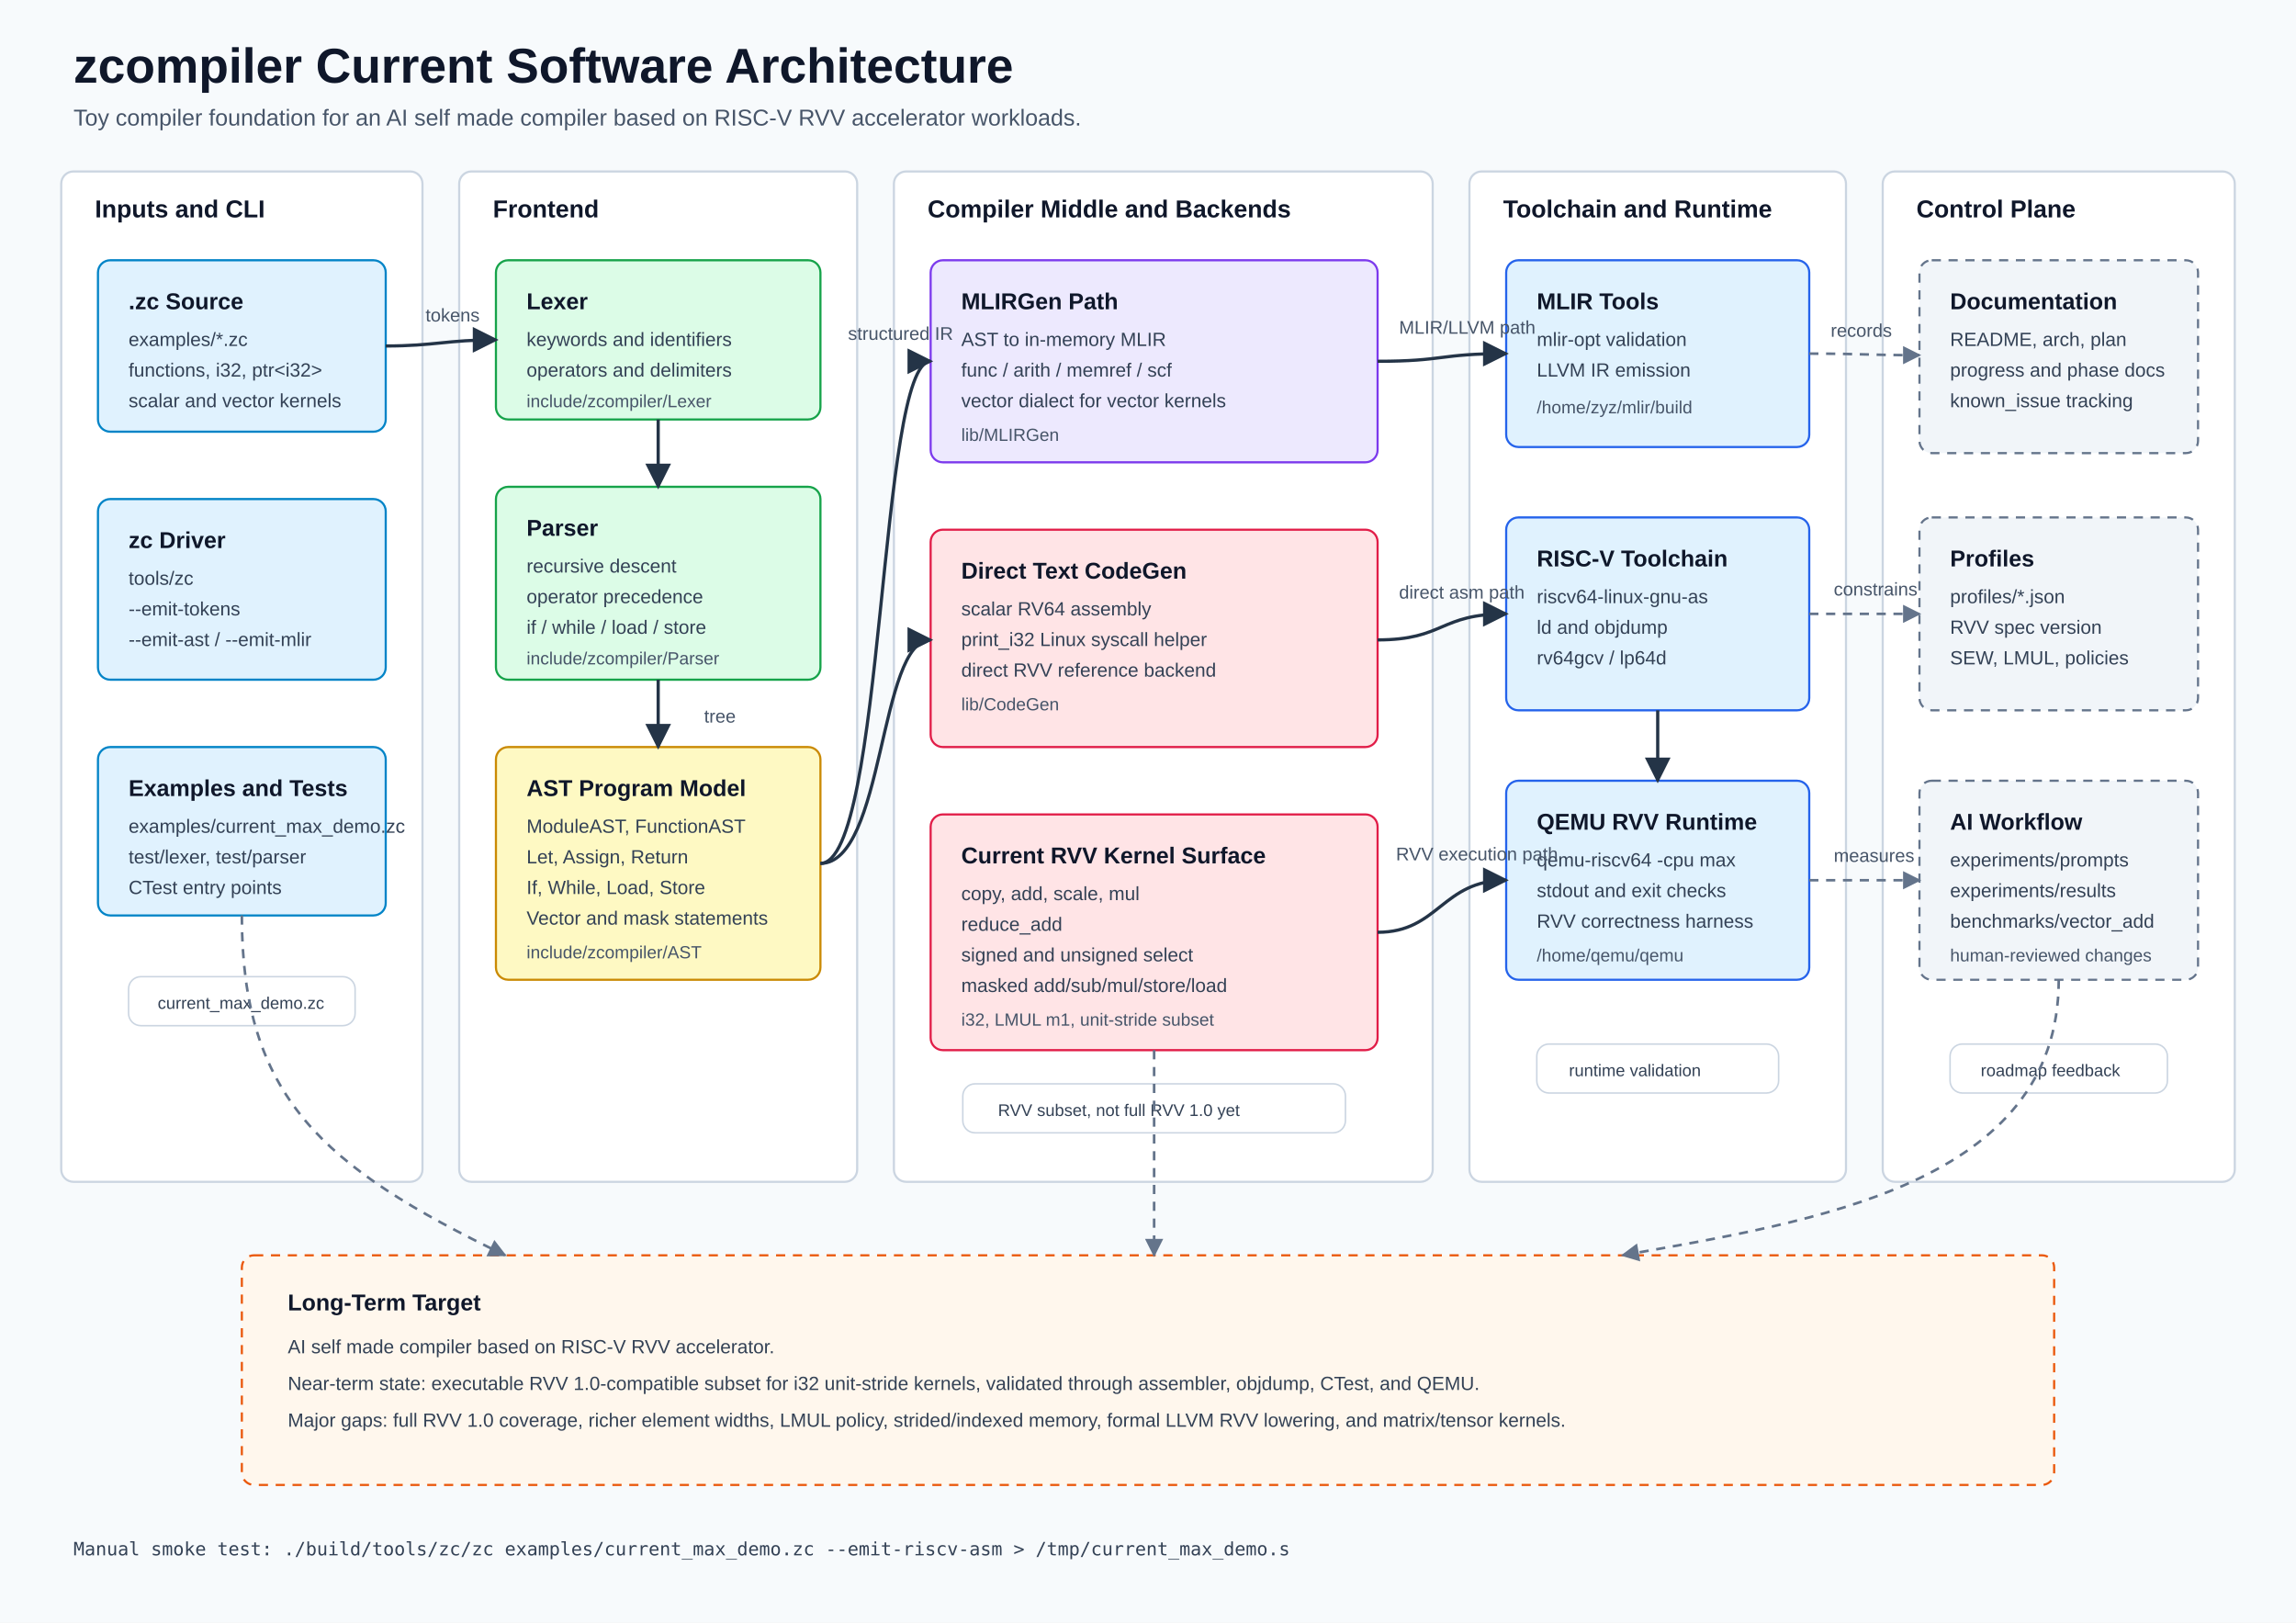
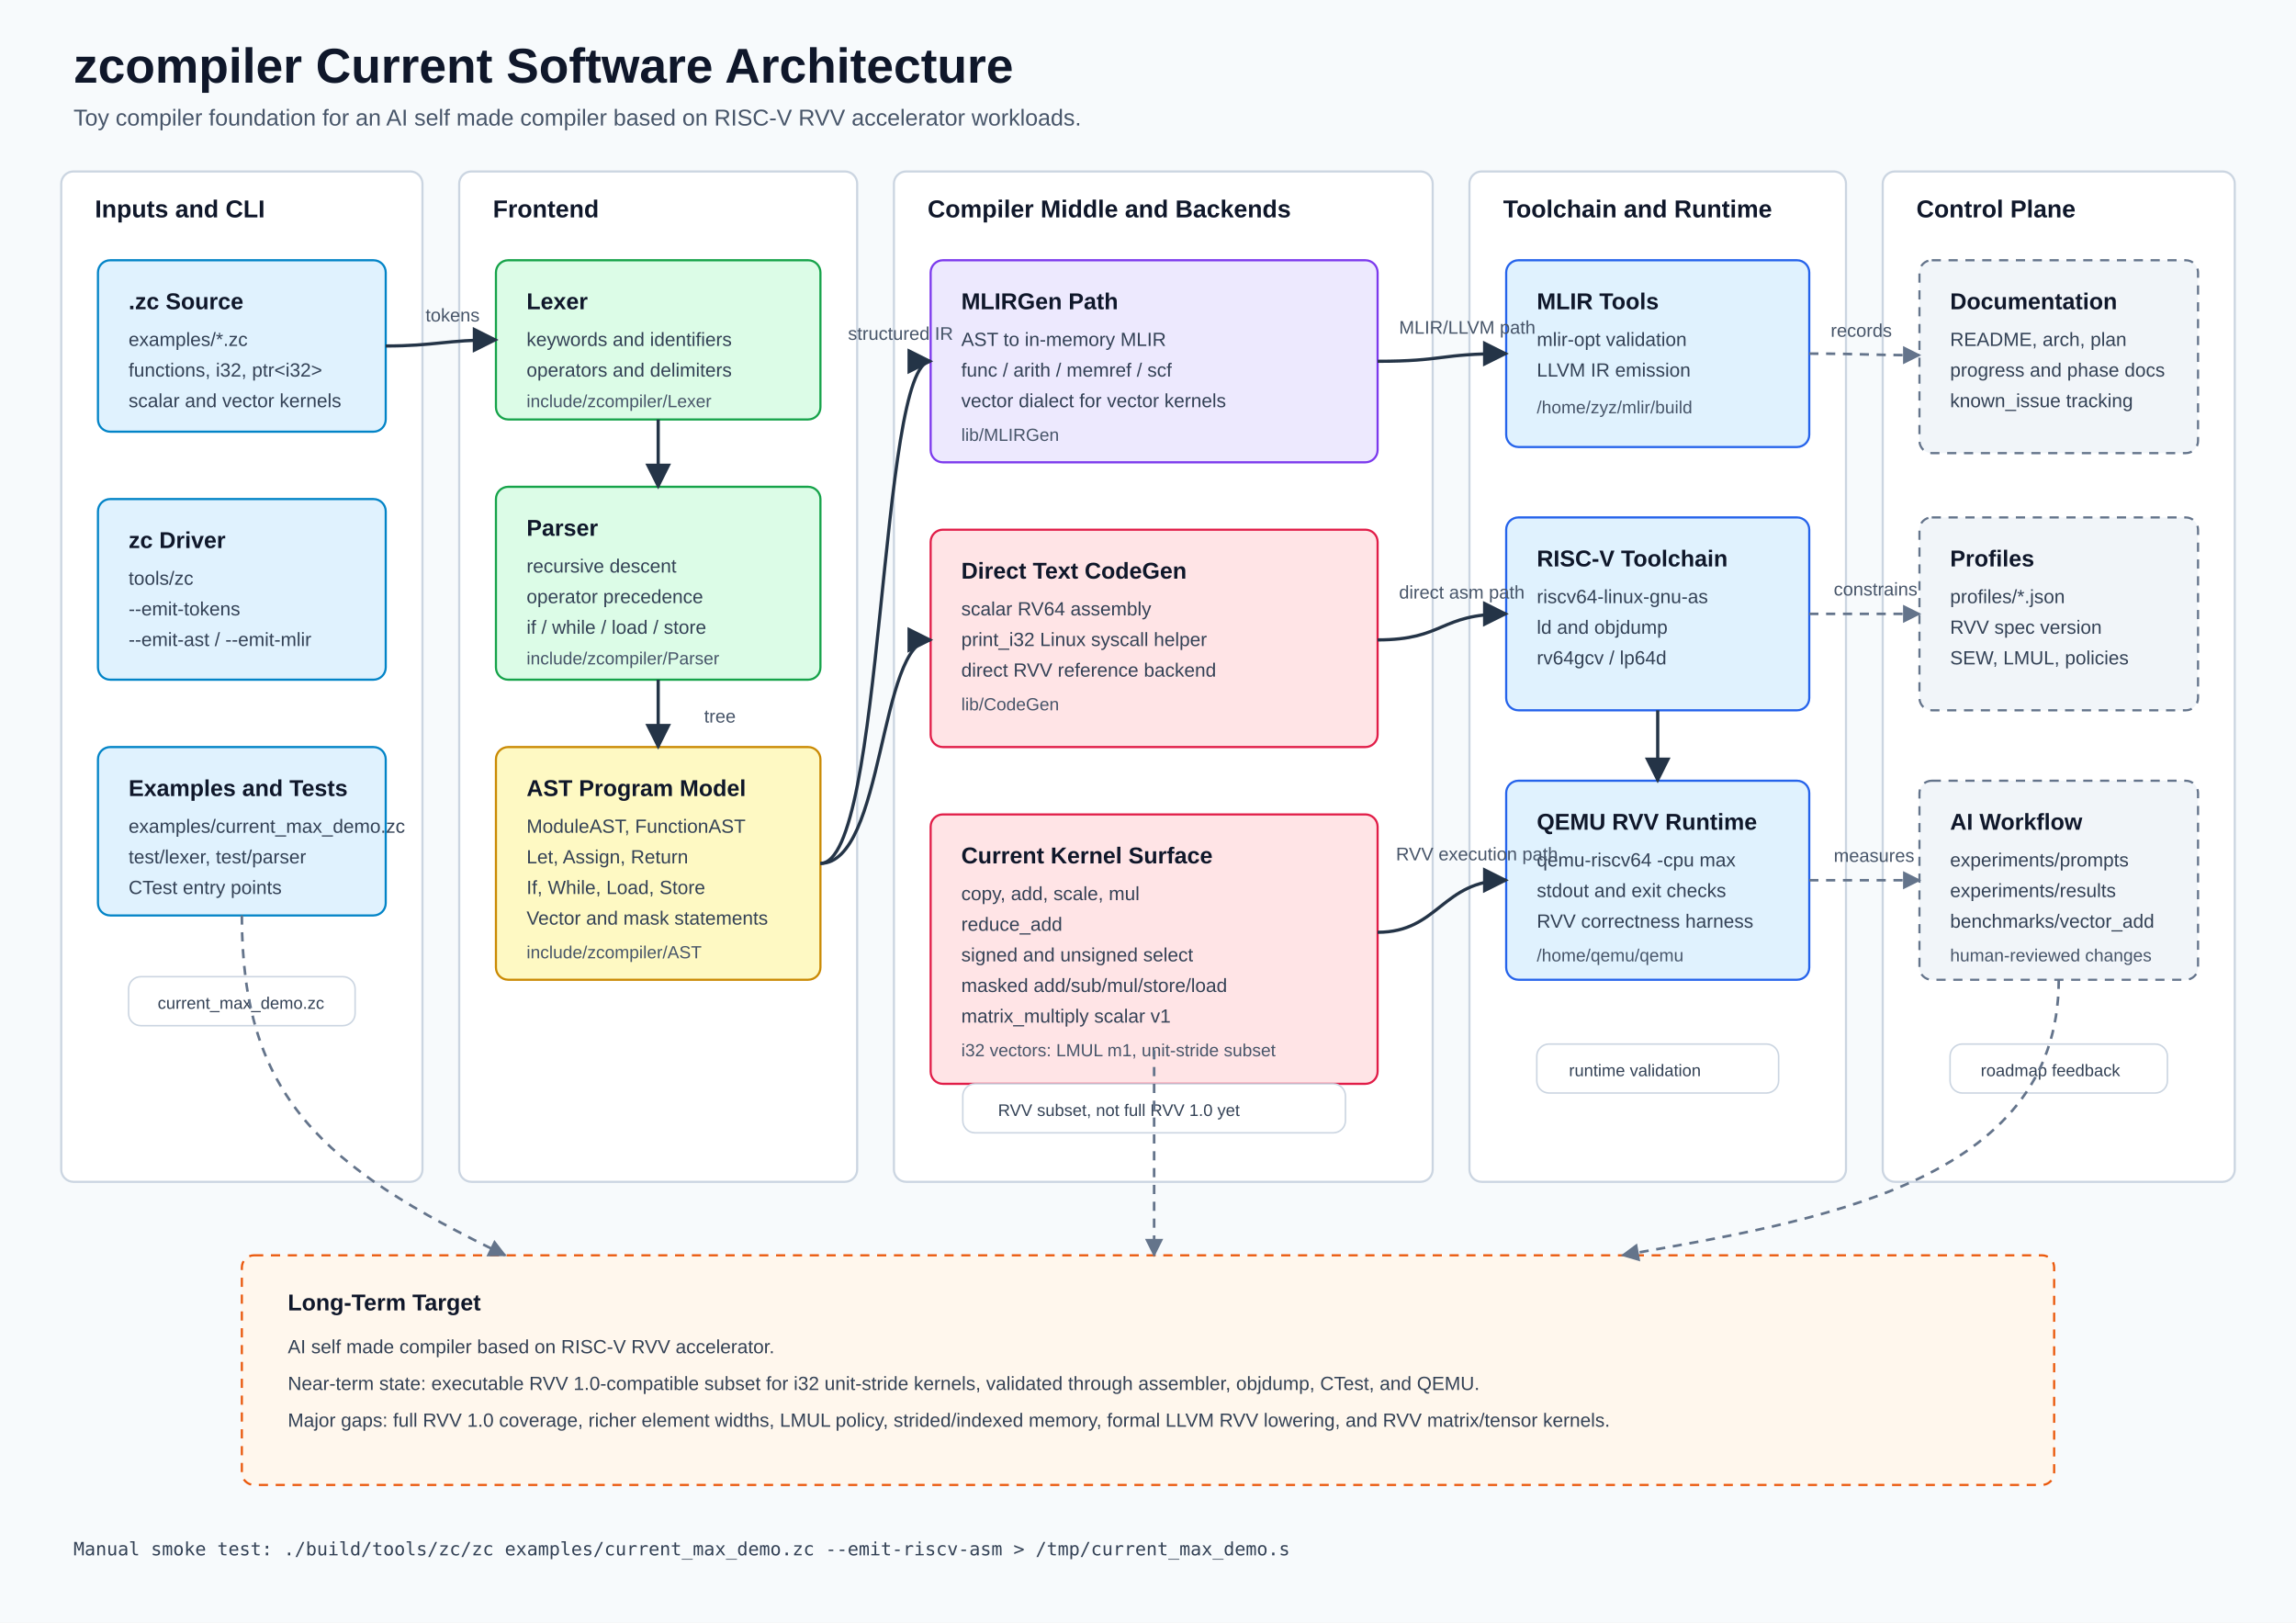
<svg xmlns="http://www.w3.org/2000/svg" width="1500" height="1060" viewBox="0 0 1500 1060" role="img" aria-labelledby="title desc">
  <defs>
    <marker id="arrow" viewBox="0 0 10 10" refX="9" refY="5" markerWidth="8" markerHeight="8" orient="auto-start-reverse">
      <path d="M 0 0 L 10 5 L 0 10 z" fill="#243447" />
    </marker>
    <marker id="softArrow" viewBox="0 0 10 10" refX="9" refY="5" markerWidth="7" markerHeight="7" orient="auto-start-reverse">
      <path d="M 0 0 L 10 5 L 0 10 z" fill="#64748b" />
    </marker>
    <style>
      .bg { fill: #f7fafc; }
      .title { font: 700 32px Arial, Helvetica, sans-serif; fill: #0f172a; }
      .subtitle { font: 15px Arial, Helvetica, sans-serif; fill: #475569; }
      .lane { fill: #ffffff; stroke: #cbd5e1; stroke-width: 1.4; rx: 8; }
      .laneHead { font: 700 16px Arial, Helvetica, sans-serif; fill: #0f172a; }
      .box { fill: #ffffff; stroke: #94a3b8; stroke-width: 1.4; rx: 8; }
      .source { fill: #e0f2fe; stroke: #0284c7; }
      .front { fill: #dcfce7; stroke: #16a34a; }
      .model { fill: #fef9c3; stroke: #ca8a04; }
      .mlir { fill: #ede9fe; stroke: #7c3aed; }
      .backend { fill: #ffe4e6; stroke: #e11d48; }
      .verify { fill: #e0f2fe; stroke: #2563eb; }
      .control { fill: #f1f5f9; stroke: #64748b; stroke-dasharray: 6 5; }
      .future { fill: #fff7ed; stroke: #ea580c; stroke-dasharray: 6 5; }
      .boxTitle { font: 700 15px Arial, Helvetica, sans-serif; fill: #0f172a; }
      .boxText { font: 12.5px Arial, Helvetica, sans-serif; fill: #334155; }
      .small { font: 11.5px Arial, Helvetica, sans-serif; fill: #475569; }
      .pill { fill: #ffffff; stroke: #cbd5e1; stroke-width: 1; rx: 8; }
      .pillText { font: 11px Arial, Helvetica, sans-serif; fill: #334155; }
      .arrow { stroke: #243447; stroke-width: 2.1; fill: none; marker-end: url(#arrow); }
      .softArrow { stroke: #64748b; stroke-width: 1.7; fill: none; marker-end: url(#softArrow); stroke-dasharray: 6 5; }
      .note { font: 12px Arial, Helvetica, sans-serif; fill: #475569; }
      .mono { font: 12px Consolas, Menlo, monospace; fill: #334155; }
    </style>
  </defs>
  <rect class="bg" x="0" y="0" width="1500" height="1060" />
  <text class="title" x="48" y="54">zcompiler Current Software Architecture</text>
  <text class="subtitle" x="48" y="82">Toy compiler foundation for an AI self made compiler based on RISC-V RVV accelerator workloads.</text>
  <rect class="lane" x="40" y="112" width="236" height="660" />
  <text class="laneHead" x="62" y="142">Inputs and CLI</text>
  <rect class="box source" x="64" y="170" width="188" height="112" />
  <text class="boxTitle" x="84" y="202">.zc Source</text>
  <text class="boxText" x="84" y="226">examples/*.zc</text>
  <text class="boxText" x="84" y="246">functions, i32, ptr&lt;i32&gt;</text>
  <text class="boxText" x="84" y="266">scalar and vector kernels</text>
  <rect class="box source" x="64" y="326" width="188" height="118" />
  <text class="boxTitle" x="84" y="358">zc Driver</text>
  <text class="boxText" x="84" y="382">tools/zc</text>
  <text class="boxText" x="84" y="402">--emit-tokens</text>
  <text class="boxText" x="84" y="422">--emit-ast / --emit-mlir</text>
  <rect class="box source" x="64" y="488" width="188" height="110" />
  <text class="boxTitle" x="84" y="520">Examples and Tests</text>
  <text class="boxText" x="84" y="544">examples/current_max_demo.zc</text>
  <text class="boxText" x="84" y="564">test/lexer, test/parser</text>
  <text class="boxText" x="84" y="584">CTest entry points</text>
  <rect class="lane" x="300" y="112" width="260" height="660" />
  <text class="laneHead" x="322" y="142">Frontend</text>
  <rect class="box front" x="324" y="170" width="212" height="104" />
  <text class="boxTitle" x="344" y="202">Lexer</text>
  <text class="boxText" x="344" y="226">keywords and identifiers</text>
  <text class="boxText" x="344" y="246">operators and delimiters</text>
  <text class="small" x="344" y="266">include/zcompiler/Lexer</text>
  <rect class="box front" x="324" y="318" width="212" height="126" />
  <text class="boxTitle" x="344" y="350">Parser</text>
  <text class="boxText" x="344" y="374">recursive descent</text>
  <text class="boxText" x="344" y="394">operator precedence</text>
  <text class="boxText" x="344" y="414">if / while / load / store</text>
  <text class="small" x="344" y="434">include/zcompiler/Parser</text>
  <rect class="box model" x="324" y="488" width="212" height="152" />
  <text class="boxTitle" x="344" y="520">AST Program Model</text>
  <text class="boxText" x="344" y="544">ModuleAST, FunctionAST</text>
  <text class="boxText" x="344" y="564">Let, Assign, Return</text>
  <text class="boxText" x="344" y="584">If, While, Load, Store</text>
  <text class="boxText" x="344" y="604">Vector and mask statements</text>
  <text class="small" x="344" y="626">include/zcompiler/AST</text>
  <rect class="lane" x="584" y="112" width="352" height="660" />
  <text class="laneHead" x="606" y="142">Compiler Middle and Backends</text>
  <rect class="box mlir" x="608" y="170" width="292" height="132" />
  <text class="boxTitle" x="628" y="202">MLIRGen Path</text>
  <text class="boxText" x="628" y="226">AST to in-memory MLIR</text>
  <text class="boxText" x="628" y="246">func / arith / memref / scf</text>
  <text class="boxText" x="628" y="266">vector dialect for vector kernels</text>
  <text class="small" x="628" y="288">lib/MLIRGen</text>
  <rect class="box backend" x="608" y="346" width="292" height="142" />
  <text class="boxTitle" x="628" y="378">Direct Text CodeGen</text>
  <text class="boxText" x="628" y="402">scalar RV64 assembly</text>
  <text class="boxText" x="628" y="422">print_i32 Linux syscall helper</text>
  <text class="boxText" x="628" y="442">direct RVV reference backend</text>
  <text class="small" x="628" y="464">lib/CodeGen</text>
-   <rect class="box backend" x="608" y="532" width="292" height="154" />
-   <text class="boxTitle" x="628" y="564">Current RVV Kernel Surface</text>
+   <rect class="box backend" x="608" y="532" width="292" height="176" />
+   <text class="boxTitle" x="628" y="564">Current Kernel Surface</text>
  <text class="boxText" x="628" y="588">copy, add, scale, mul</text>
  <text class="boxText" x="628" y="608">reduce_add</text>
  <text class="boxText" x="628" y="628">signed and unsigned select</text>
  <text class="boxText" x="628" y="648">masked add/sub/mul/store/load</text>
-   <text class="small" x="628" y="670">i32, LMUL m1, unit-stride subset</text>
+   <text class="boxText" x="628" y="668">matrix_multiply scalar v1</text>
+   <text class="small" x="628" y="690">i32 vectors: LMUL m1, unit-stride subset</text>
  <rect class="lane" x="960" y="112" width="246" height="660" />
  <text class="laneHead" x="982" y="142">Toolchain and Runtime</text>
  <rect class="box verify" x="984" y="170" width="198" height="122" />
  <text class="boxTitle" x="1004" y="202">MLIR Tools</text>
  <text class="boxText" x="1004" y="226">mlir-opt validation</text>
  <text class="boxText" x="1004" y="246">LLVM IR emission</text>
  <text class="small" x="1004" y="270">/home/zyz/mlir/build</text>
  <rect class="box verify" x="984" y="338" width="198" height="126" />
  <text class="boxTitle" x="1004" y="370">RISC-V Toolchain</text>
  <text class="boxText" x="1004" y="394">riscv64-linux-gnu-as</text>
  <text class="boxText" x="1004" y="414">ld and objdump</text>
  <text class="boxText" x="1004" y="434">rv64gcv / lp64d</text>
  <rect class="box verify" x="984" y="510" width="198" height="130" />
  <text class="boxTitle" x="1004" y="542">QEMU RVV Runtime</text>
  <text class="boxText" x="1004" y="566">qemu-riscv64 -cpu max</text>
  <text class="boxText" x="1004" y="586">stdout and exit checks</text>
  <text class="boxText" x="1004" y="606">RVV correctness harness</text>
  <text class="small" x="1004" y="628">/home/qemu/qemu</text>
  <rect class="lane" x="1230" y="112" width="230" height="660" />
  <text class="laneHead" x="1252" y="142">Control Plane</text>
  <rect class="box control" x="1254" y="170" width="182" height="126" />
  <text class="boxTitle" x="1274" y="202">Documentation</text>
  <text class="boxText" x="1274" y="226">README, arch, plan</text>
  <text class="boxText" x="1274" y="246">progress and phase docs</text>
  <text class="boxText" x="1274" y="266">known_issue tracking</text>
  <rect class="box control" x="1254" y="338" width="182" height="126" />
  <text class="boxTitle" x="1274" y="370">Profiles</text>
  <text class="boxText" x="1274" y="394">profiles/*.json</text>
  <text class="boxText" x="1274" y="414">RVV spec version</text>
  <text class="boxText" x="1274" y="434">SEW, LMUL, policies</text>
  <rect class="box control" x="1254" y="510" width="182" height="130" />
  <text class="boxTitle" x="1274" y="542">AI Workflow</text>
  <text class="boxText" x="1274" y="566">experiments/prompts</text>
  <text class="boxText" x="1274" y="586">experiments/results</text>
  <text class="boxText" x="1274" y="606">benchmarks/vector_add</text>
  <text class="small" x="1274" y="628">human-reviewed changes</text>
  <rect class="box future" x="158" y="820" width="1184" height="150" />
  <text class="boxTitle" x="188" y="856">Long-Term Target</text>
  <text class="boxText" x="188" y="884">AI self made compiler based on RISC-V RVV accelerator.</text>
  <text class="boxText" x="188" y="908">Near-term state: executable RVV 1.0-compatible subset for i32 unit-stride kernels, validated through assembler, objdump, CTest, and QEMU.</text>
-   <text class="boxText" x="188" y="932">Major gaps: full RVV 1.0 coverage, richer element widths, LMUL policy, strided/indexed memory, formal LLVM RVV lowering, and matrix/tensor kernels.</text>
+   <text class="boxText" x="188" y="932">Major gaps: full RVV 1.0 coverage, richer element widths, LMUL policy, strided/indexed memory, formal LLVM RVV lowering, and RVV matrix/tensor kernels.</text>
  <rect class="pill" x="84" y="638" width="148" height="32" />
  <text class="pillText" x="103" y="659">current_max_demo.zc</text>
  <rect class="pill" x="629" y="708" width="250" height="32" />
  <text class="pillText" x="652" y="729">RVV subset, not full RVV 1.0 yet</text>
  <rect class="pill" x="1004" y="682" width="158" height="32" />
  <text class="pillText" x="1025" y="703">runtime validation</text>
  <rect class="pill" x="1274" y="682" width="142" height="32" />
  <text class="pillText" x="1294" y="703">roadmap feedback</text>
  <path class="arrow" d="M 252 226 C 284 226, 292 222, 324 222" />
  <path class="arrow" d="M 430 274 L 430 318" />
  <path class="arrow" d="M 430 444 L 430 488" />
  <path class="arrow" d="M 536 564 C 578 564, 574 236, 608 236" />
  <path class="arrow" d="M 536 564 C 578 564, 574 418, 608 418" />
  <path class="arrow" d="M 900 236 C 944 236, 940 231, 984 231" />
  <path class="arrow" d="M 900 418 C 944 418, 940 401, 984 401" />
  <path class="arrow" d="M 900 609 C 940 609, 942 575, 984 575" />
  <path class="arrow" d="M 1083 464 L 1083 510" />
  <path class="softArrow" d="M 1182 231 C 1218 231, 1218 232, 1254 232" />
  <path class="softArrow" d="M 1182 401 C 1218 401, 1218 401, 1254 401" />
  <path class="softArrow" d="M 1182 575 C 1218 575, 1218 575, 1254 575" />
  <path class="softArrow" d="M 1345 640 C 1345 774, 1184 798, 1060 820" />
  <path class="softArrow" d="M 754 686 C 754 752, 754 780, 754 820" />
  <path class="softArrow" d="M 158 598 C 158 716, 210 762, 330 820" />
  <text class="note" x="278" y="210">tokens</text>
  <text class="note" x="460" y="472">tree</text>
  <text class="note" x="554" y="222">structured IR</text>
  <text class="note" x="914" y="218">MLIR/LLVM path</text>
  <text class="note" x="914" y="391">direct asm path</text>
  <text class="note" x="912" y="562">RVV execution path</text>
  <text class="note" x="1196" y="220">records</text>
  <text class="note" x="1198" y="389">constrains</text>
  <text class="note" x="1198" y="563">measures</text>
  <text class="mono" x="48" y="1016">Manual smoke test: ./build/tools/zc/zc examples/current_max_demo.zc --emit-riscv-asm &gt; /tmp/current_max_demo.s</text>
</svg>
